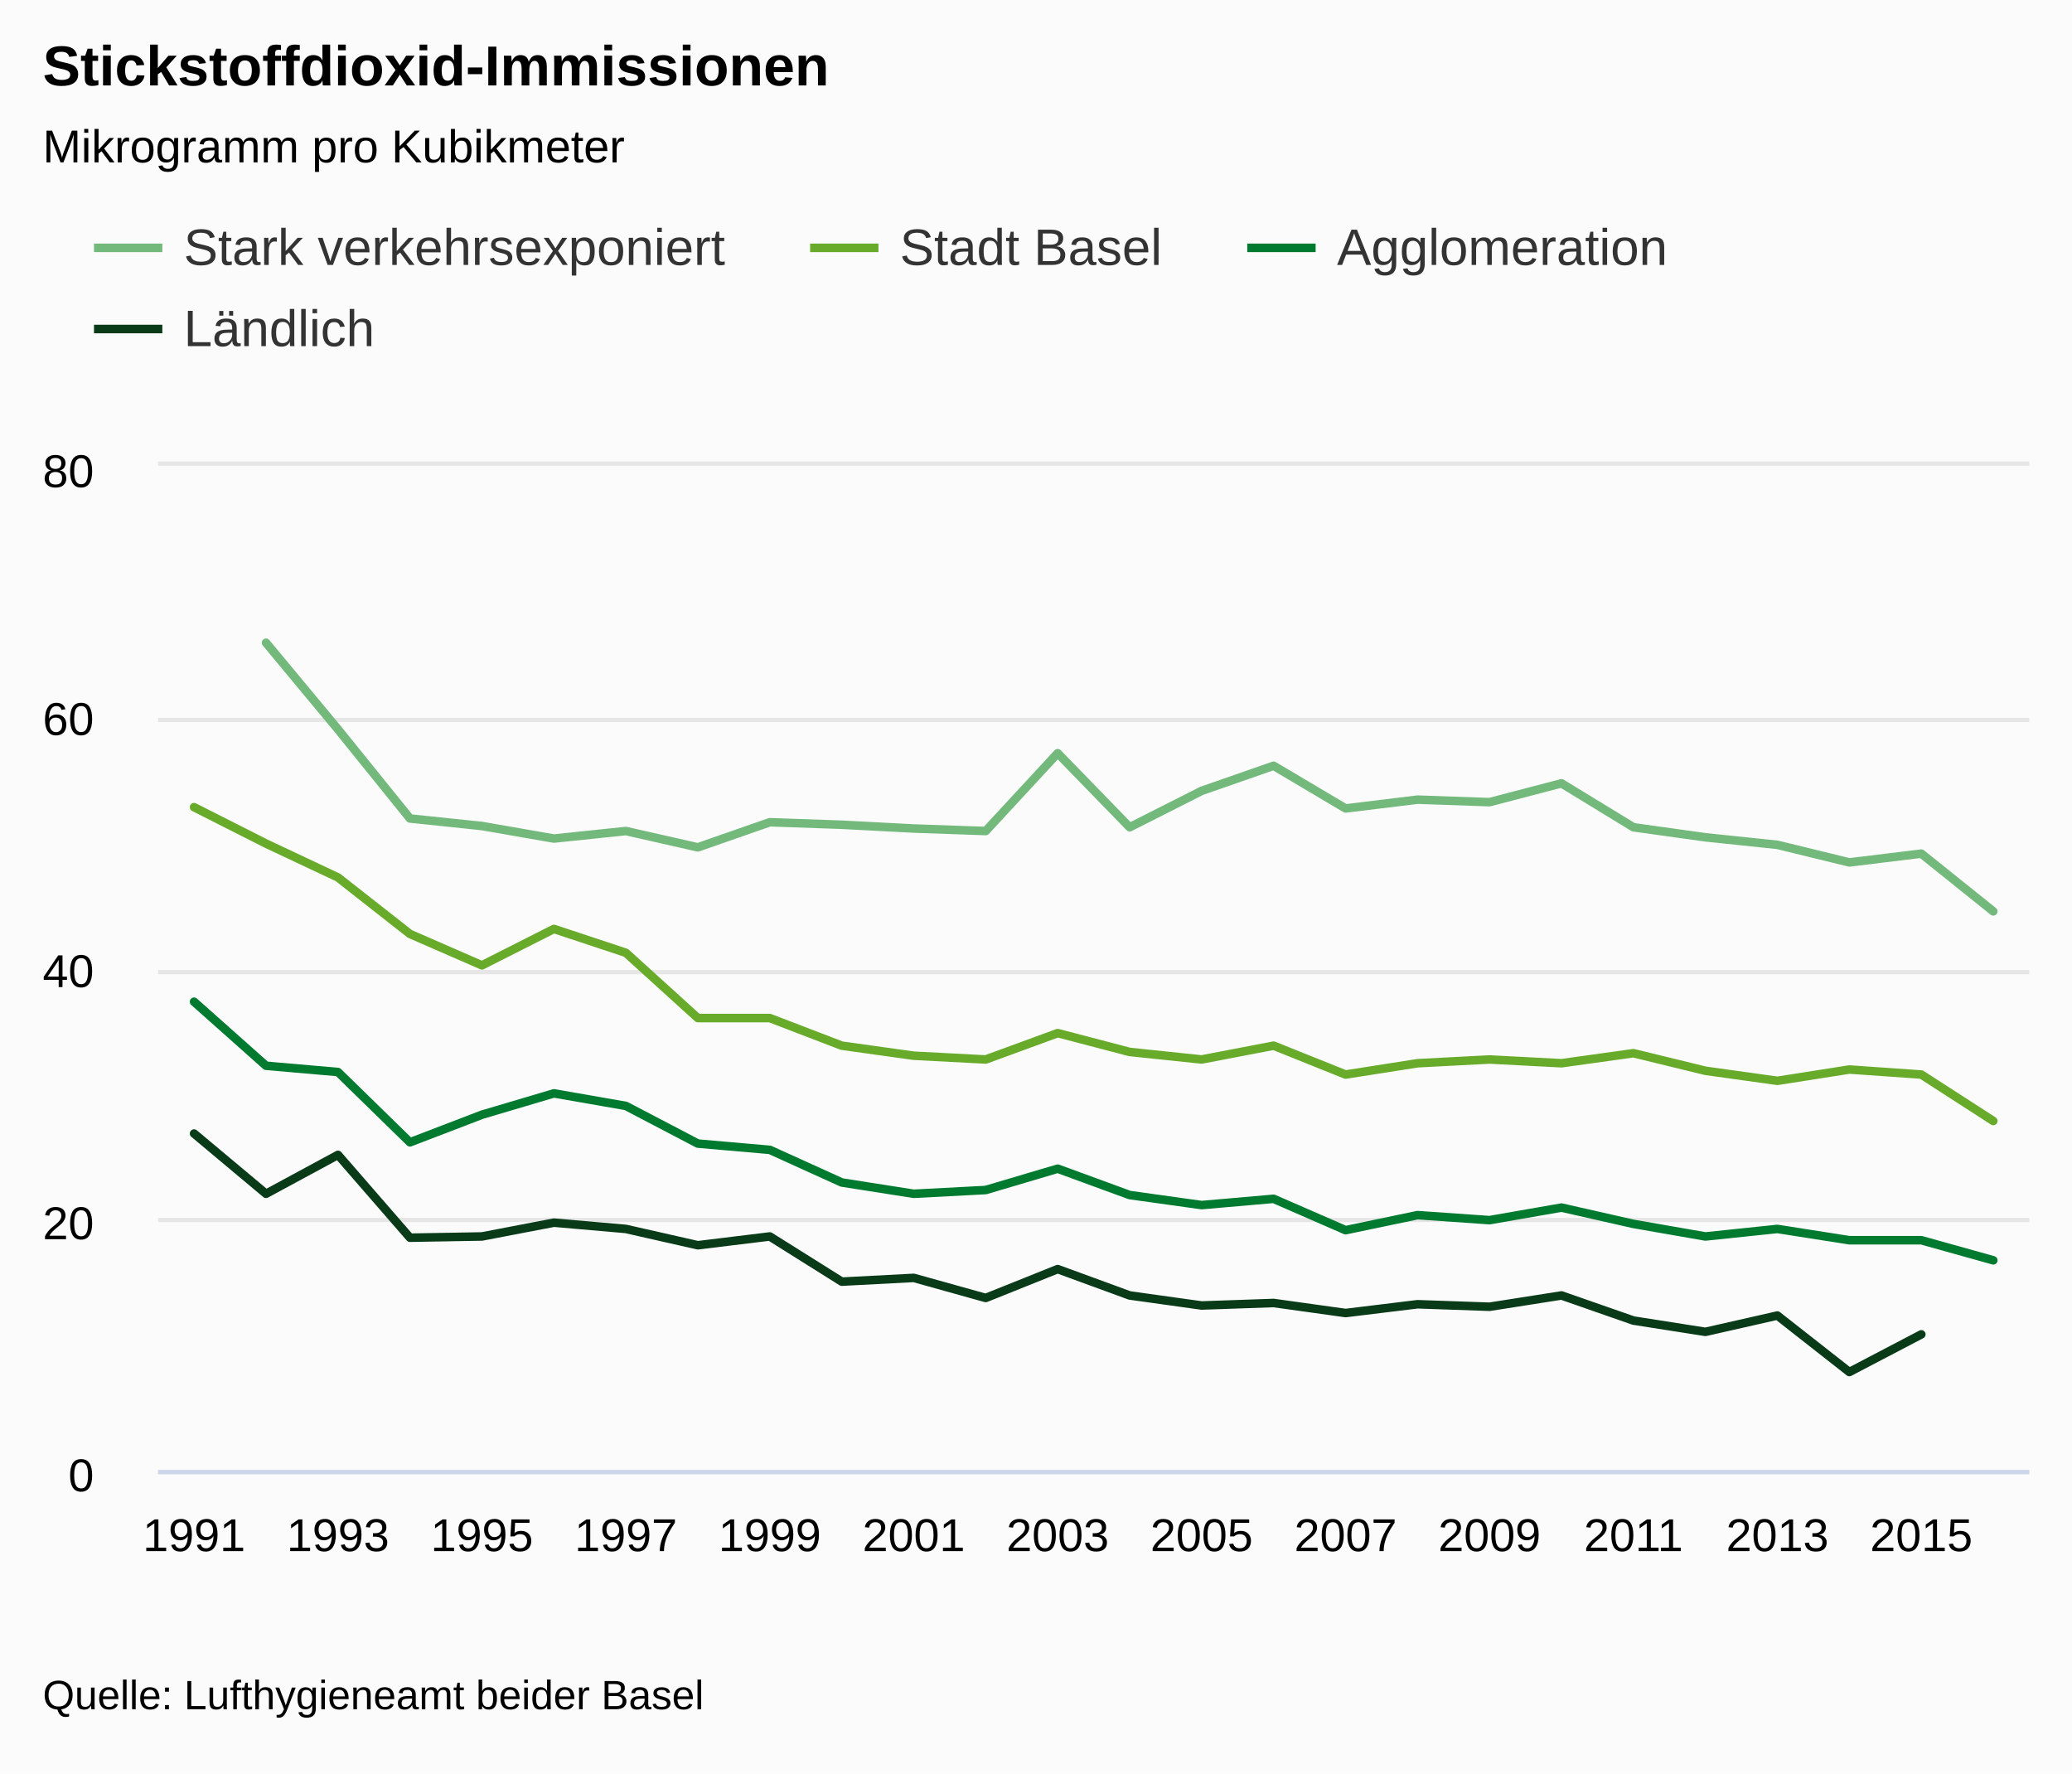
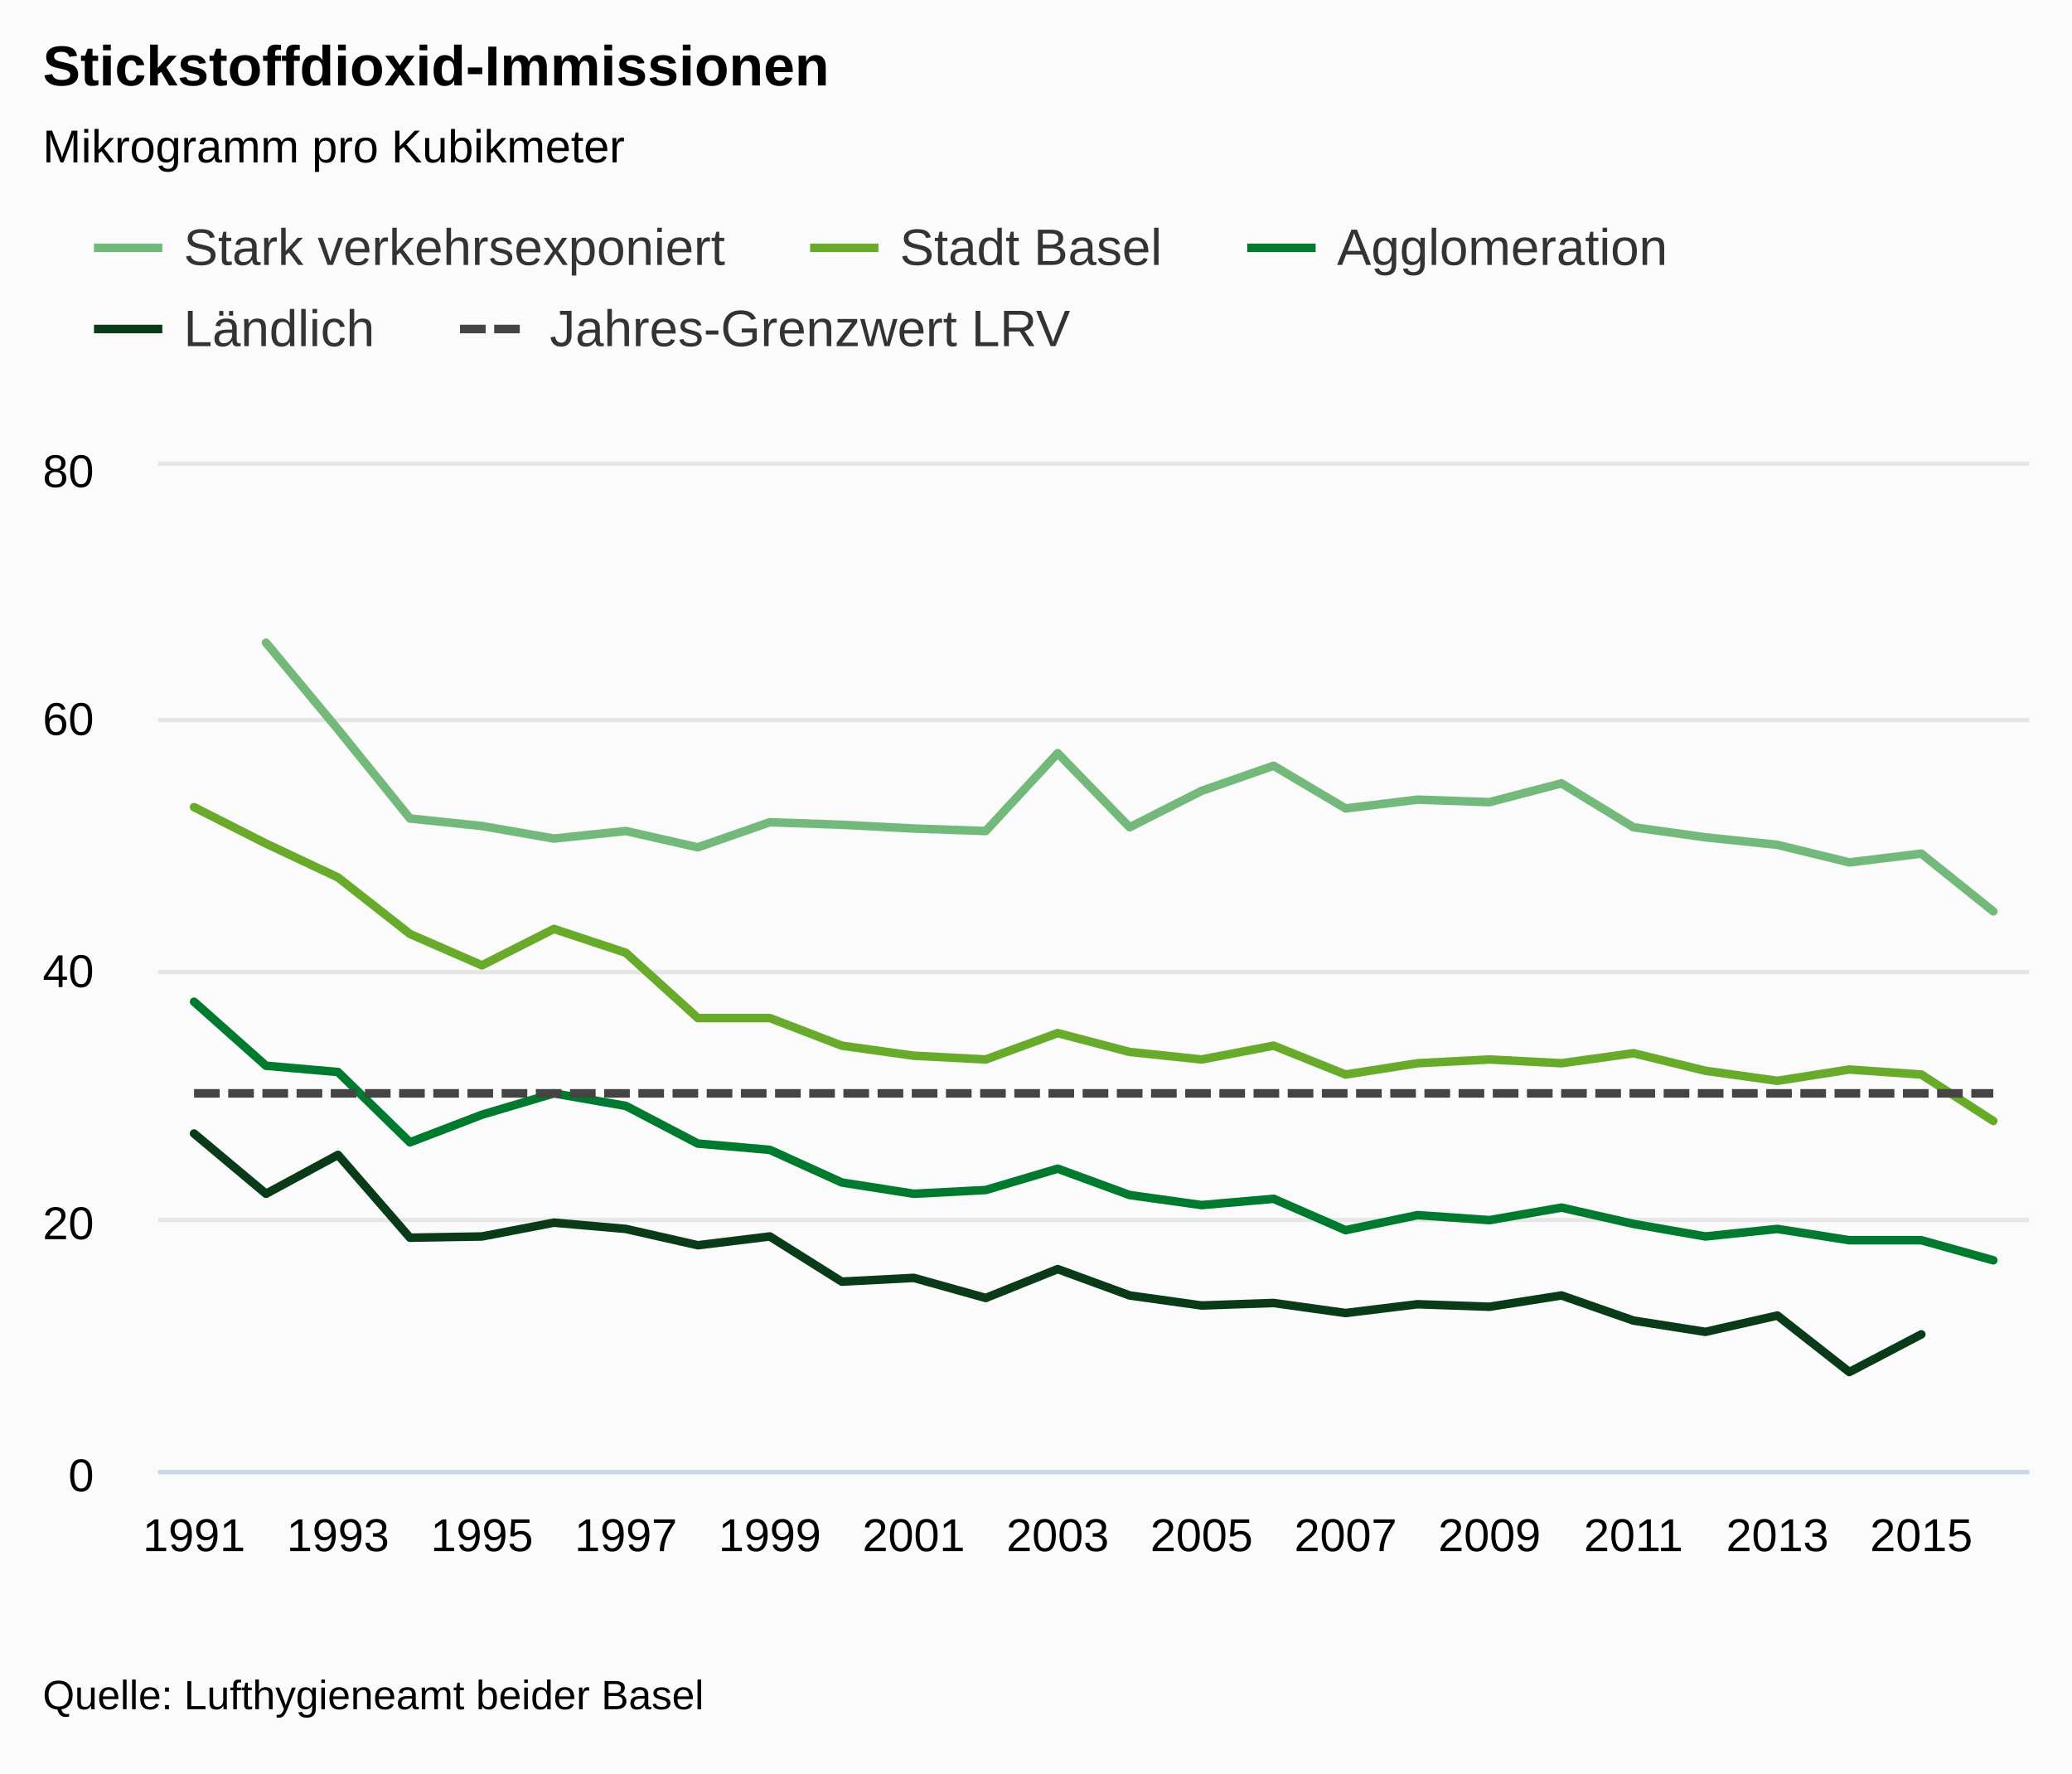
<svg xmlns="http://www.w3.org/2000/svg" class="highcharts-root" viewBox="0 0 485 415" font-family="Arial" font-size="12">
  <defs>
    <clipPath id="a">
      <path fill="none" d="M0 0h438v235H0z" />
    </clipPath>
  </defs>
  <rect fill="#fbfbfb" class="highcharts-background" width="485" height="415" rx="0" ry="0" />
  <path fill="none" class="highcharts-plot-background" d="M37 109h438v235H37z" />
  <text transform="translate(10 451)" class="highcharts-label" cursor="pointer">
    <tspan>&gt; Indikator-Details</tspan>
  </text>
  <g class="highcharts-grid highcharts-xaxis-grid">
    <path fill="none" class="highcharts-grid-line" d="M44.5 109v235m0-235v235m34-235v235m0-235v235m34-235v235m0-235v235m34-235v235m0-235v235m33-235v235m0-235v235m34-235v235m0-235v235m34-235v235m0-235v235m33-235v235m0-235v235m34-235v235m0-235v235m34-235v235m0-235v235m33-235v235m0-235v235m34-235v235m0-235v235m34-235v235m0-235v235" />
  </g>
  <g class="highcharts-grid highcharts-yaxis-grid">
    <path fill="none" stroke="#e6e6e6" class="highcharts-grid-line" d="M37 344.5h438m-438-59h438m-438-58h438m-438-59h438m-438-60h438" />
  </g>
  <path fill="none" class="highcharts-plot-border" d="M37 109h438v235H37z" />
  <g class="highcharts-axis highcharts-xaxis">
    <path fill="none" class="highcharts-axis-line" stroke="#ccd6eb" d="M37 344.5h438" />
  </g>
  <g class="highcharts-axis highcharts-yaxis">
    <path fill="none" class="highcharts-axis-line" d="M37 109v235" />
  </g>
  <g class="highcharts-axis highcharts-yaxis">
    <path fill="none" class="highcharts-axis-line" d="M475 109v235" />
  </g>
  <g class="highcharts-series-group">
    <g class="highcharts-series highcharts-series-0 highcharts-line-series highcharts-color-undefined" transform="translate(37 109)" clip-path="url(#a)">
      <path fill="none" d="M25.27 41.419l16.845 20.269 16.847 20.856 16.846 1.762 16.846 2.938L109.5 85.48l16.846 3.819 16.846-5.875 16.846.588 16.847.88 16.846.588 16.846-18.212L227.423 84.6l16.846-8.519 16.846-5.875 16.847 9.988 16.846-2.056 16.846.587 16.846-4.406L345.346 84.6l16.846 2.35 16.846 1.763 16.847 4.112 16.846-2.056 16.846 13.512" class="highcharts-graph" stroke="#73B97C" stroke-width="2" stroke-linejoin="round" stroke-linecap="round" />
      <path fill="none" d="M15.27 41.419h10l16.845 20.269 16.847 20.856 16.846 1.762 16.846 2.938L109.5 85.48l16.846 3.819 16.846-5.875 16.846.588 16.847.88 16.846.588 16.846-18.212L227.423 84.6l16.846-8.519 16.846-5.875 16.847 9.988 16.846-2.056 16.846.587 16.846-4.406L345.346 84.6l16.846 2.35 16.846 1.763 16.847 4.112 16.846-2.056 16.846 13.512h10" stroke-linejoin="round" stroke="rgba(192,192,192,0)" stroke-width="22" class="highcharts-tracker" />
    </g>
    <g class="highcharts-series highcharts-series-1 highcharts-line-series highcharts-color-undefined" transform="translate(37 109)" clip-path="url(#a)">
      <path fill="none" d="M8.423 79.9l16.846 8.519 16.846 7.931 16.847 13.219 16.846 7.343 16.846-8.518 16.846 5.581 16.846 15.275h16.846l16.846 6.463 16.847 2.35 16.846.88 16.846-6.168 16.846 4.406 16.846 1.763 16.846-3.231 16.847 6.756 16.846-2.644 16.846-.881 16.846.881 16.846-2.35 16.846 4.112 16.846 2.35 16.847-2.643 16.846 1.175 16.846 10.868" class="highcharts-graph" stroke="#68AB2B" stroke-width="2" stroke-linejoin="round" stroke-linecap="round" />
      <path fill="none" d="M-1.577 79.9h10l16.846 8.519 16.846 7.931 16.847 13.219 16.846 7.343 16.846-8.518 16.846 5.581 16.846 15.275h16.846l16.846 6.463 16.847 2.35 16.846.88 16.846-6.168 16.846 4.406 16.846 1.763 16.846-3.231 16.847 6.756 16.846-2.644 16.846-.881 16.846.881 16.846-2.35 16.846 4.112 16.846 2.35 16.847-2.643 16.846 1.175 16.846 10.868h10" stroke-linejoin="round" stroke="rgba(192,192,192,0)" stroke-width="22" class="highcharts-tracker" />
    </g>
    <g class="highcharts-series highcharts-series-2 highcharts-line-series highcharts-color-undefined" transform="translate(37 109)" clip-path="url(#a)">
      <path fill="none" d="M8.423 125.431l16.846 14.981 16.846 1.47 16.847 16.45 16.846-6.463 16.846-4.994 16.846 2.938 16.846 8.812 16.846 1.469 16.846 7.637 16.847 2.644 16.846-.881 16.846-4.994 16.846 6.169 16.846 2.35 16.846-1.469 16.847 7.344 16.846-3.525 16.846 1.175 16.846-2.938 16.846 3.819 16.846 2.938 16.846-1.763 16.847 2.644h16.846l16.846 4.7" class="highcharts-graph" stroke="#007A2F" stroke-width="2" stroke-linejoin="round" stroke-linecap="round" />
      <path fill="none" d="M-1.577 125.431h10l16.846 14.981 16.846 1.47 16.847 16.45 16.846-6.463 16.846-4.994 16.846 2.938 16.846 8.812 16.846 1.469 16.846 7.637 16.847 2.644 16.846-.881 16.846-4.994 16.846 6.169 16.846 2.35 16.846-1.469 16.847 7.344 16.846-3.525 16.846 1.175 16.846-2.938 16.846 3.819 16.846 2.938 16.846-1.763 16.847 2.644h16.846l16.846 4.7h10" stroke-linejoin="round" stroke="rgba(192,192,192,0)" stroke-width="22" class="highcharts-tracker" />
    </g>
    <g class="highcharts-series highcharts-series-3 highcharts-line-series highcharts-color-undefined" transform="translate(37 109)" clip-path="url(#a)">
      <path fill="none" d="M8.423 156.275l16.846 14.1 16.846-9.106 16.847 19.387 16.846-.293 16.846-3.232L109.5 178.6l16.846 3.819 16.846-2.056 16.846 10.575 16.847-.882 16.846 4.7L210.577 188l16.846 6.169 16.846 2.35 16.846-.588 16.847 2.35 16.846-2.056 16.846.588 16.846-2.644 16.846 5.875 16.846 2.643 16.846-3.818 16.847 13.219 16.846-8.813" class="highcharts-graph" stroke="#0A3B19" stroke-width="2" stroke-linejoin="round" stroke-linecap="round" />
      <path fill="none" d="M-1.577 156.275h10l16.846 14.1 16.846-9.106 16.847 19.387 16.846-.293 16.846-3.232L109.5 178.6l16.846 3.819 16.846-2.056 16.846 10.575 16.847-.882 16.846 4.7L210.577 188l16.846 6.169 16.846 2.35 16.846-.588 16.847 2.35 16.846-2.056 16.846.588 16.846-2.644 16.846 5.875 16.846 2.643 16.846-3.818 16.847 13.219 16.846-8.813h10" stroke-linejoin="round" stroke="rgba(192,192,192,0)" stroke-width="22" class="highcharts-tracker" />
    </g>
+     <g class="highcharts-series highcharts-series-4 highcharts-line-series highcharts-color-undefined" transform="translate(37 109)" clip-path="url(#a)">
+       <path fill="none" d="M8.423 146.875h421.154" class="highcharts-graph" stroke="#444" stroke-width="2" stroke-dasharray="6,2" />
+       <path fill="none" d="M-1.577 146.875h441.154" stroke-linejoin="round" stroke="rgba(192,192,192,0)" stroke-width="22" class="highcharts-tracker" />
+     </g>
  </g>
  <text x="10" class="highcharts-title" y="20" color="#000" font-size="1.1em" font-weight="700">
    <tspan>Stickstoffdioxid-Immissionen</tspan>
  </text>
  <text x="10" class="highcharts-subtitle" y="38" color="#000" font-size=".9em">
    <tspan>Mikrogramm pro Kubikmeter</tspan>
  </text>
  <g class="highcharts-legend" transform="translate(10 40)">
    <rect fill="none" class="highcharts-legend-box" rx="0" ry="0" width="392" height="57" />
    <g class="highcharts-legend-item highcharts-line-series highcharts-color-undefined highcharts-series-0">
      <path fill="none" d="M12 18h16" class="highcharts-graph" stroke="#73B97C" stroke-width="2" />
      <text x="21" y="15" color="#333" font-size="1em" font-weight="400" cursor="pointer" fill="#333" transform="translate(12 7)">
        <tspan>Stark verkehrsexponiert</tspan>
      </text>
    </g>
    <g class="highcharts-legend-item highcharts-line-series highcharts-color-undefined highcharts-series-1">
      <path fill="none" d="M179.625 18h16" class="highcharts-graph" stroke="#68AB2B" stroke-width="2" />
      <text x="21" y="15" color="#333" font-size="1em" font-weight="400" cursor="pointer" fill="#333" transform="translate(179.625 7)">
        <tspan>Stadt Basel</tspan>
      </text>
    </g>
    <g class="highcharts-legend-item highcharts-line-series highcharts-color-undefined highcharts-series-2">
      <path fill="none" d="M281.953 18h16" class="highcharts-graph" stroke="#007A2F" stroke-width="2" />
      <text x="21" y="15" color="#333" font-size="1em" font-weight="400" cursor="pointer" fill="#333" transform="translate(281.953 7)">
        <tspan>Agglomeration</tspan>
      </text>
    </g>
    <g class="highcharts-legend-item highcharts-line-series highcharts-color-undefined highcharts-series-3">
      <path fill="none" d="M12 37h16" class="highcharts-graph" stroke="#0A3B19" stroke-width="2" />
      <text x="21" y="15" color="#333" font-size="1em" font-weight="400" cursor="pointer" fill="#333" transform="translate(12 26)">
        <tspan>Ländlich</tspan>
+       </text>
+     </g>
+     <g class="highcharts-legend-item highcharts-line-series highcharts-color-undefined highcharts-series-4">
+       <path fill="none" d="M97.672 37h16" class="highcharts-graph" stroke-dasharray="6,2" stroke="#444" stroke-width="2" />
+       <text x="21" y="15" color="#333" font-size="1em" font-weight="400" cursor="pointer" fill="#333" transform="translate(97.672 26)">
+         <tspan>Jahres-Grenzwert LRV</tspan>
      </text>
    </g>
  </g>
  <g class="highcharts-axis-labels highcharts-xaxis-labels" text-anchor="middle" color="#000" cursor="default" font-size=".9em">
    <text x="45.423" y="363">
            1991
        </text>
    <text x="79.115" y="363">
            1993
        </text>
    <text x="112.808" y="363">
            1995
        </text>
    <text x="146.5" y="363">
            1997
        </text>
    <text x="180.192" y="363">
            1999
        </text>
    <text x="213.885" y="363">
            2001
        </text>
    <text x="247.577" y="363">
            2003
        </text>
    <text x="281.269" y="363">
            2005
        </text>
    <text x="314.962" y="363">
            2007
        </text>
    <text x="348.654" y="363">
            2009
        </text>
    <text x="382.346" y="363">
            2011
        </text>
    <text x="416.038" y="363">
            2013
        </text>
    <text x="449.731" y="363">
            2015
        </text>
  </g>
  <g class="highcharts-axis-labels highcharts-yaxis-labels" text-anchor="end" color="#000" cursor="default" font-size=".9em">
    <text x="22" y="349">
      <tspan>0</tspan>
    </text>
    <text x="22" y="290">
      <tspan>20</tspan>
    </text>
    <text x="22" y="231">
      <tspan>40</tspan>
    </text>
    <text x="22" y="172">
      <tspan>60</tspan>
    </text>
    <text x="22" y="114">
      <tspan>80</tspan>
    </text>
  </g>
  <text x="10" class="highcharts-credits" y="400" cursor="default" color="#000" font-size=".8em">
    <tspan>Quelle: Lufthygieneamt beider Basel</tspan>
  </text>
</svg>
